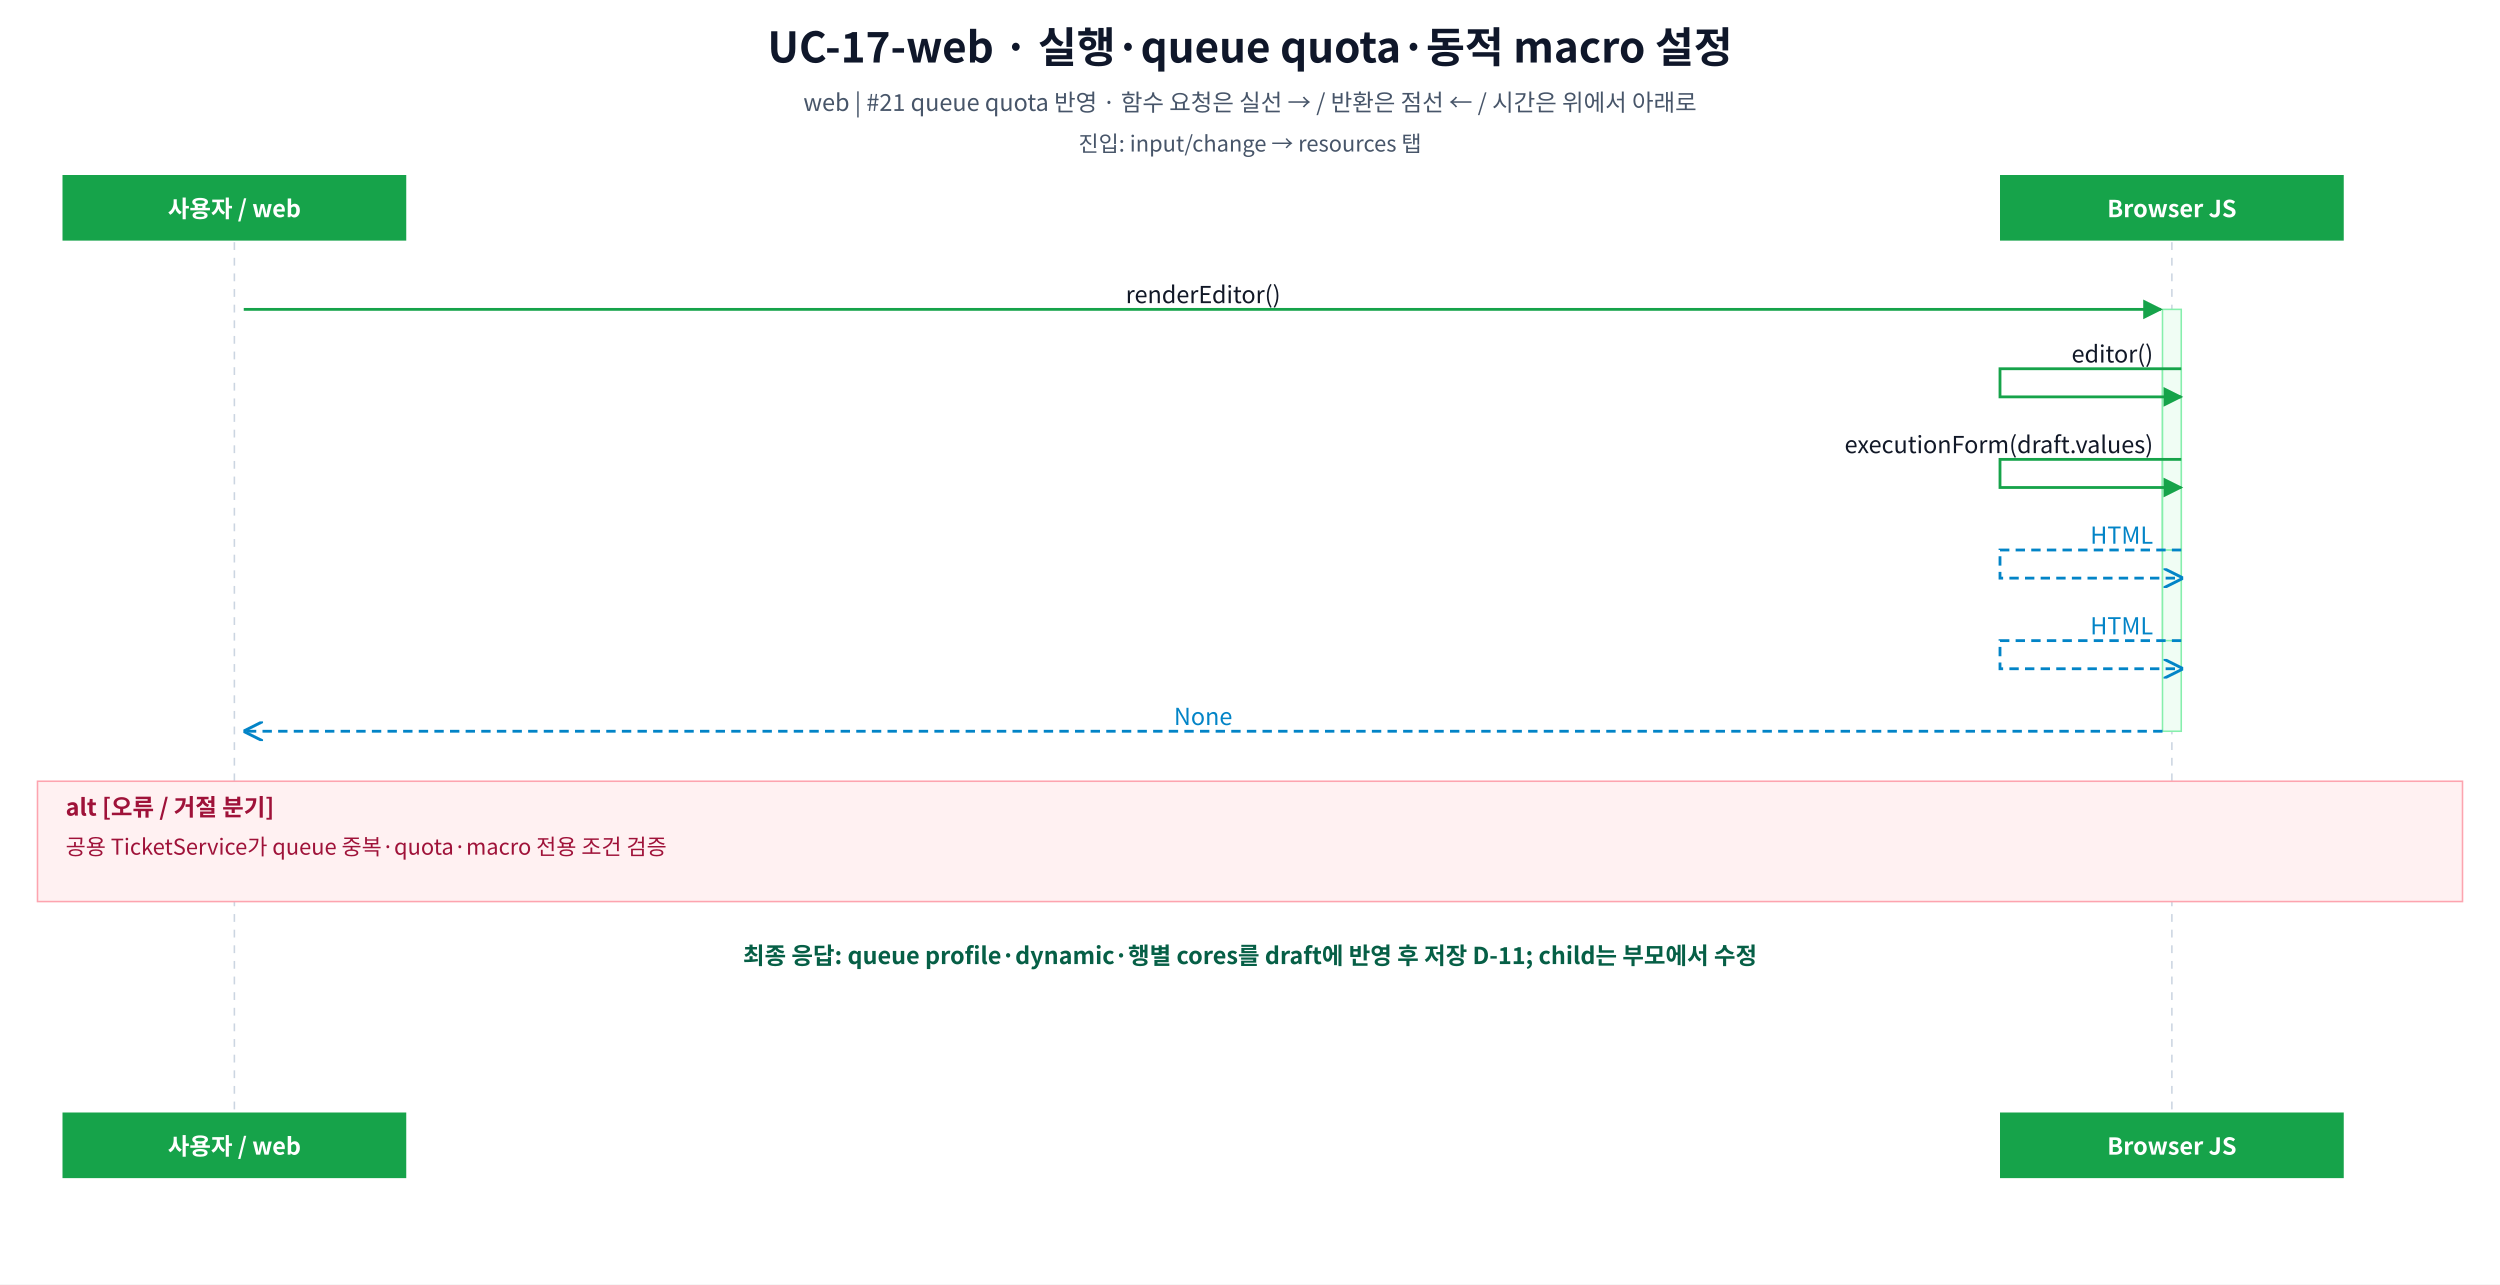
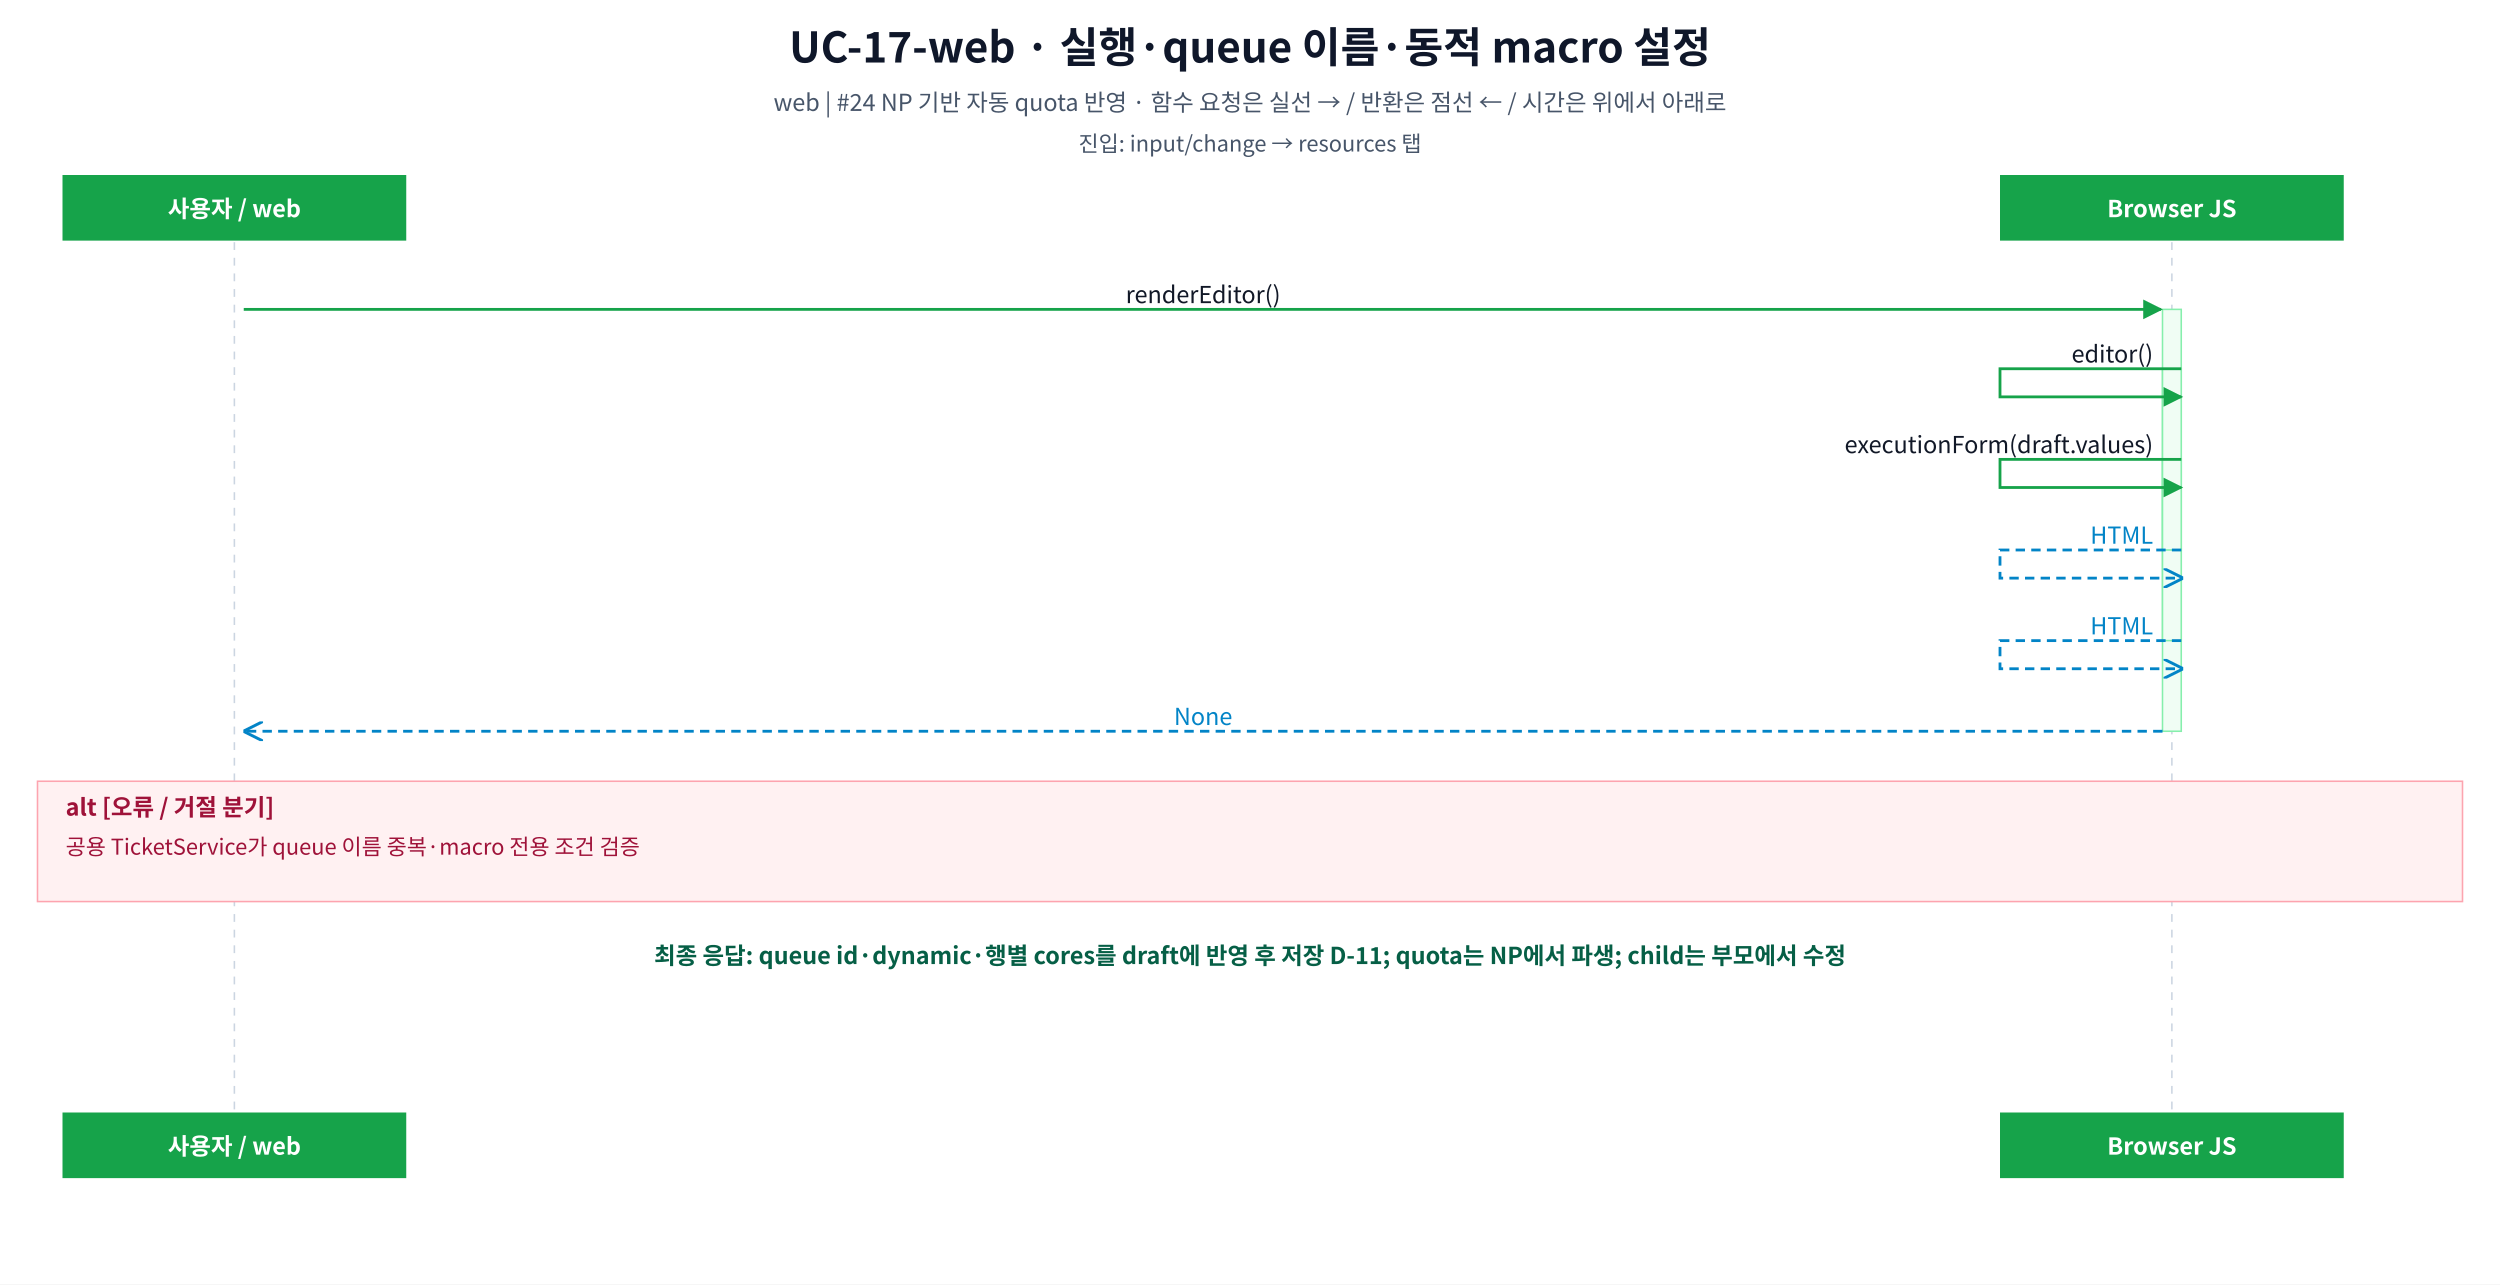
- <svg xmlns="http://www.w3.org/2000/svg" width="1600" height="822" viewBox="0 0 1600 822" role="img" aria-label="실행·queue quota·동적 macro 설정">
+ <svg xmlns="http://www.w3.org/2000/svg" width="1600" height="822" viewBox="0 0 1600 822" role="img" aria-label="실행·queue 이름·동적 macro 설정">
  <defs>
    <marker id="req" viewBox="0 0 10 10" refX="9" refY="5" markerWidth="7" markerHeight="7" orient="auto-start-reverse">
      <path d="M0 0 L10 5 L0 10 z" fill="#16a34a" />
    </marker>
    <marker id="ret" viewBox="0 0 10 10" refX="9" refY="5" markerWidth="7" markerHeight="7" orient="auto-start-reverse">
      <path d="M0 0 L10 5 L0 10" fill="none" stroke="#0284c7" stroke-width="1.5" />
    </marker>
  </defs>
  <rect width="100%" height="100%" fill="white" />
  <g font-family="Noto Sans CJK KR, sans-serif">
-     <text x="800.0" y="40" text-anchor="middle" font-size="27" fill="#0f172a" font-weight="700">UC-17-web · 실행·queue quota·동적 macro 설정</text>
-     <text x="800.0" y="71" text-anchor="middle" font-size="15" fill="#475569">web | #21 queue quota 반영 · 함수 요청은 실선 → / 반환은 점선 ← / 시간은 위에서 아래로</text>
+     <text x="800.0" y="40" text-anchor="middle" font-size="27" fill="#0f172a" font-weight="700">UC-17-web · 실행·queue 이름·동적 macro 설정</text>
+     <text x="800.0" y="71" text-anchor="middle" font-size="15" fill="#475569">web | #24 NP 기반 자동 quota 반영 · 함수 요청은 실선 → / 반환은 점선 ← / 시간은 위에서 아래로</text>
    <text x="800.0" y="97" text-anchor="middle" font-size="14" fill="#475569">진입: input/change → resources 탭</text>
    <path d="M150.0,155 V712" stroke="#cbd5e1" stroke-dasharray="5 5" />
    <rect x="40.0" y="112" width="220" height="42" fill="#16a34a" />
    <text x="150.0" y="139" text-anchor="middle" font-size="15" fill="white" font-weight="700">사용자 / web</text>
    <rect x="40.0" y="712" width="220" height="42" fill="#16a34a" />
    <text x="150.0" y="739" text-anchor="middle" font-size="15" fill="white" font-weight="700">사용자 / web</text>
    <path d="M1390.0,155 V712" stroke="#cbd5e1" stroke-dasharray="5 5" />
    <rect x="1280.0" y="112" width="220" height="42" fill="#16a34a" />
    <text x="1390.0" y="139" text-anchor="middle" font-size="15" fill="white" font-weight="700">Browser JS</text>
    <rect x="1280.0" y="712" width="220" height="42" fill="#16a34a" />
    <text x="1390.0" y="739" text-anchor="middle" font-size="15" fill="white" font-weight="700">Browser JS</text>
    <rect x="1384.0" y="198" width="12" height="270" fill="#f0fdf4" stroke="#86efac" />
    <rect x="1384.0" y="236" width="12" height="174" fill="#f0fdf4" stroke="#86efac" />
    <rect x="1384.0" y="294" width="12" height="58" fill="#f0fdf4" stroke="#86efac" />
    <path d="M156.0,198 H1383.0" fill="none" stroke="#16a34a" stroke-width="1.8" marker-end="url(#req)" />
    <text x="770.0" y="194" text-anchor="middle" font-size="15" fill="#111827">renderEditor()</text>
    <path d="M1396.0,236 H1280.0 V254 H1396.0" fill="none" stroke="#16a34a" stroke-width="1.8" marker-end="url(#req)" />
    <text x="1378.0" y="232" text-anchor="end" font-size="15" fill="#111827">editor()</text>
    <path d="M1396.0,294 H1280.0 V312 H1396.0" fill="none" stroke="#16a34a" stroke-width="1.8" marker-end="url(#req)" />
    <text x="1378.0" y="290" text-anchor="end" font-size="15" fill="#111827">executionForm(draft.values)</text>
    <path d="M1396.0,352 H1280.0 V370 H1396.0" fill="none" stroke="#0284c7" stroke-width="1.8" stroke-dasharray="6 4" marker-end="url(#ret)" />
    <text x="1378.0" y="348" text-anchor="end" font-size="15" fill="#0284c7">HTML</text>
    <path d="M1396.0,410 H1280.0 V428 H1396.0" fill="none" stroke="#0284c7" stroke-width="1.8" stroke-dasharray="6 4" marker-end="url(#ret)" />
    <text x="1378.0" y="406" text-anchor="end" font-size="15" fill="#0284c7">HTML</text>
    <path d="M1384.0,468 H157.0" fill="none" stroke="#0284c7" stroke-width="1.8" stroke-dasharray="6 4" marker-end="url(#ret)" />
    <text x="770.0" y="464" text-anchor="middle" font-size="15" fill="#0284c7">None</text>
    <rect x="24" y="500" width="1552" height="77" fill="#fff1f2" stroke="#fda4af" />
    <text x="42" y="522" text-anchor="start" font-size="15" fill="#9f1239" font-weight="700">alt [오류 / 거절 분기]</text>
-     <text x="42" y="547" text-anchor="start" font-size="14" fill="#9f1239">공용 TicketService가 queue 중복·quota·macro 전용 조건 검증</text>
-     <text x="800.0" y="617" text-anchor="middle" font-size="15" fill="#065f46" font-weight="700">최종 응답: queue profile·dynamic·행별 cores를 draft에 반영 후 저장 D-11; child는 부모에서 수정</text>
+     <text x="42" y="547" text-anchor="start" font-size="14" fill="#9f1239">공용 TicketService가 queue 이름 중복·macro 전용 조건 검증</text>
+     <text x="800.0" y="617" text-anchor="middle" font-size="15" fill="#065f46" font-weight="700">최종 응답: queue id·dynamic·행별 cores를 draft에 반영 후 저장 D-11; quota는 NP에서 파생; child는 부모에서 수정</text>
  </g>
</svg>
